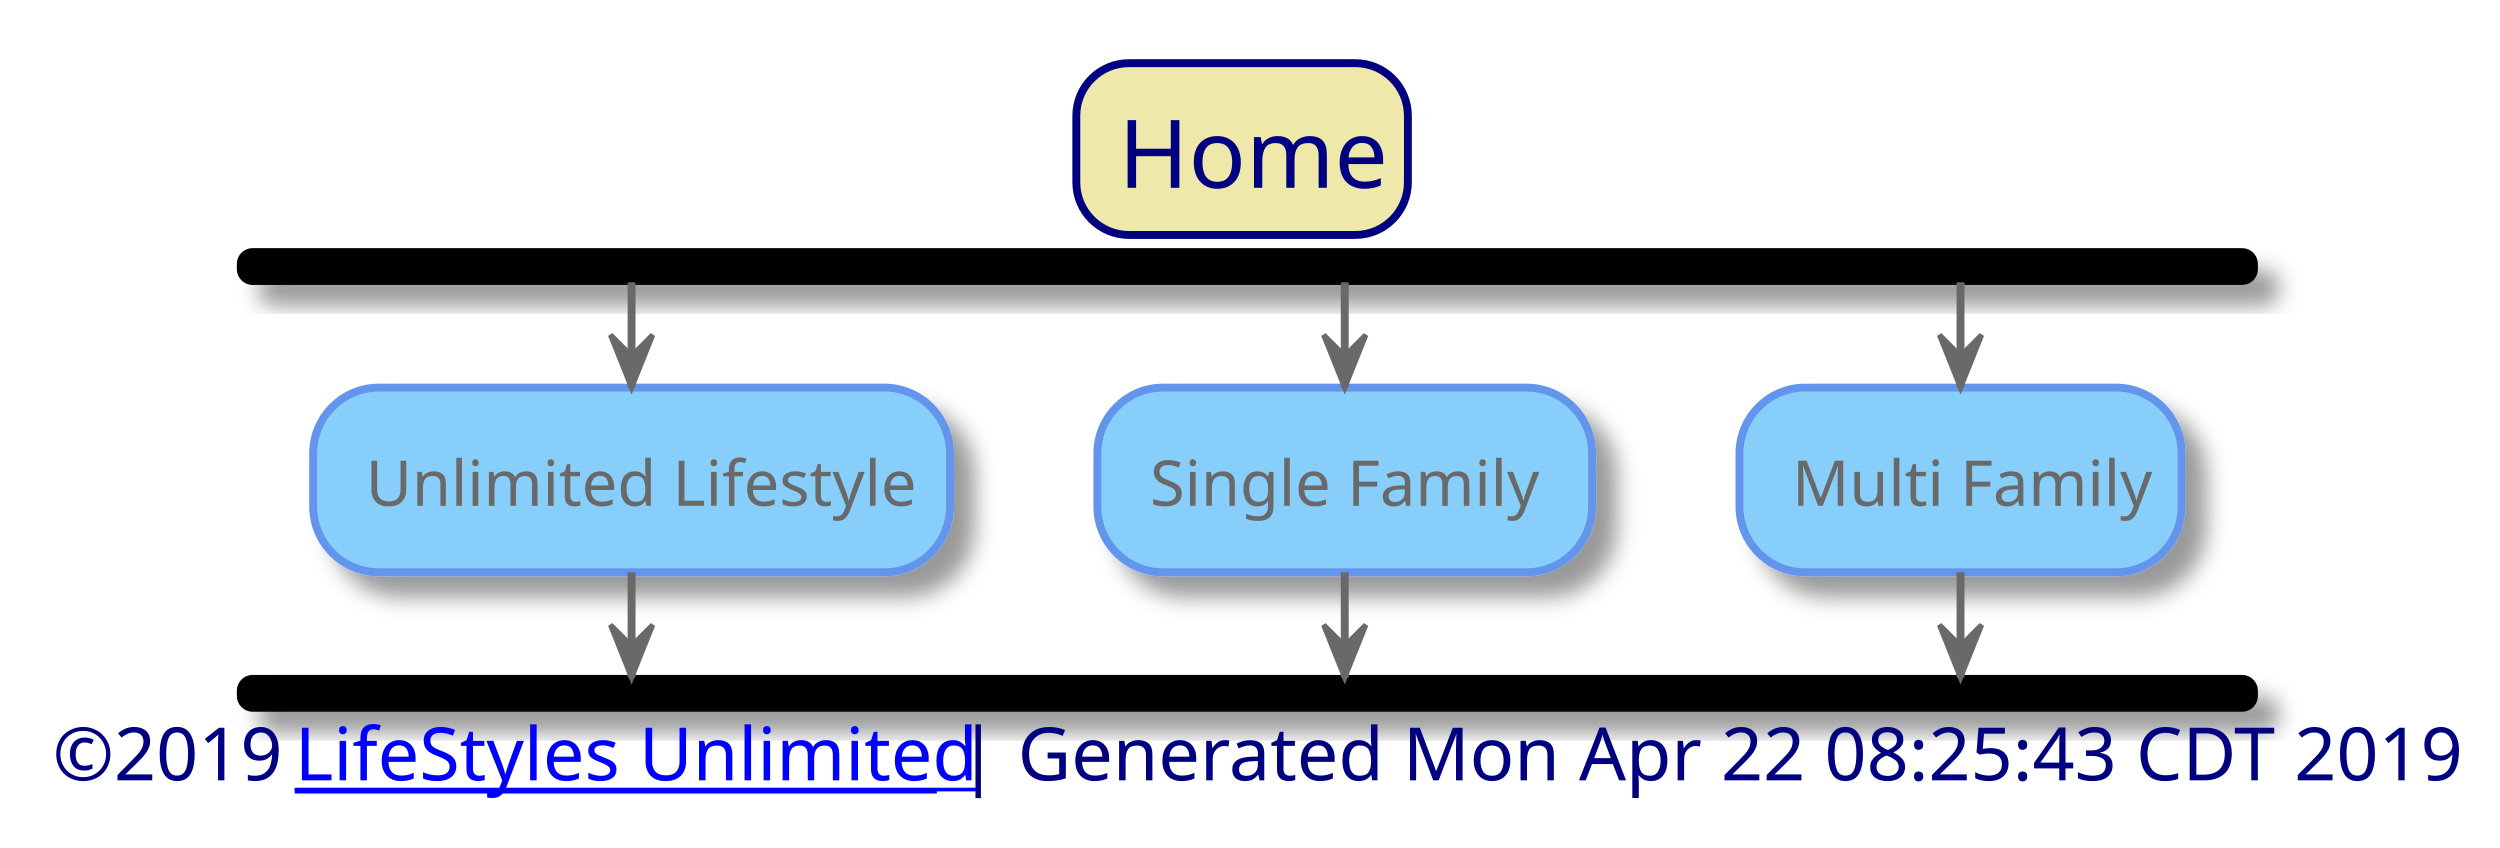
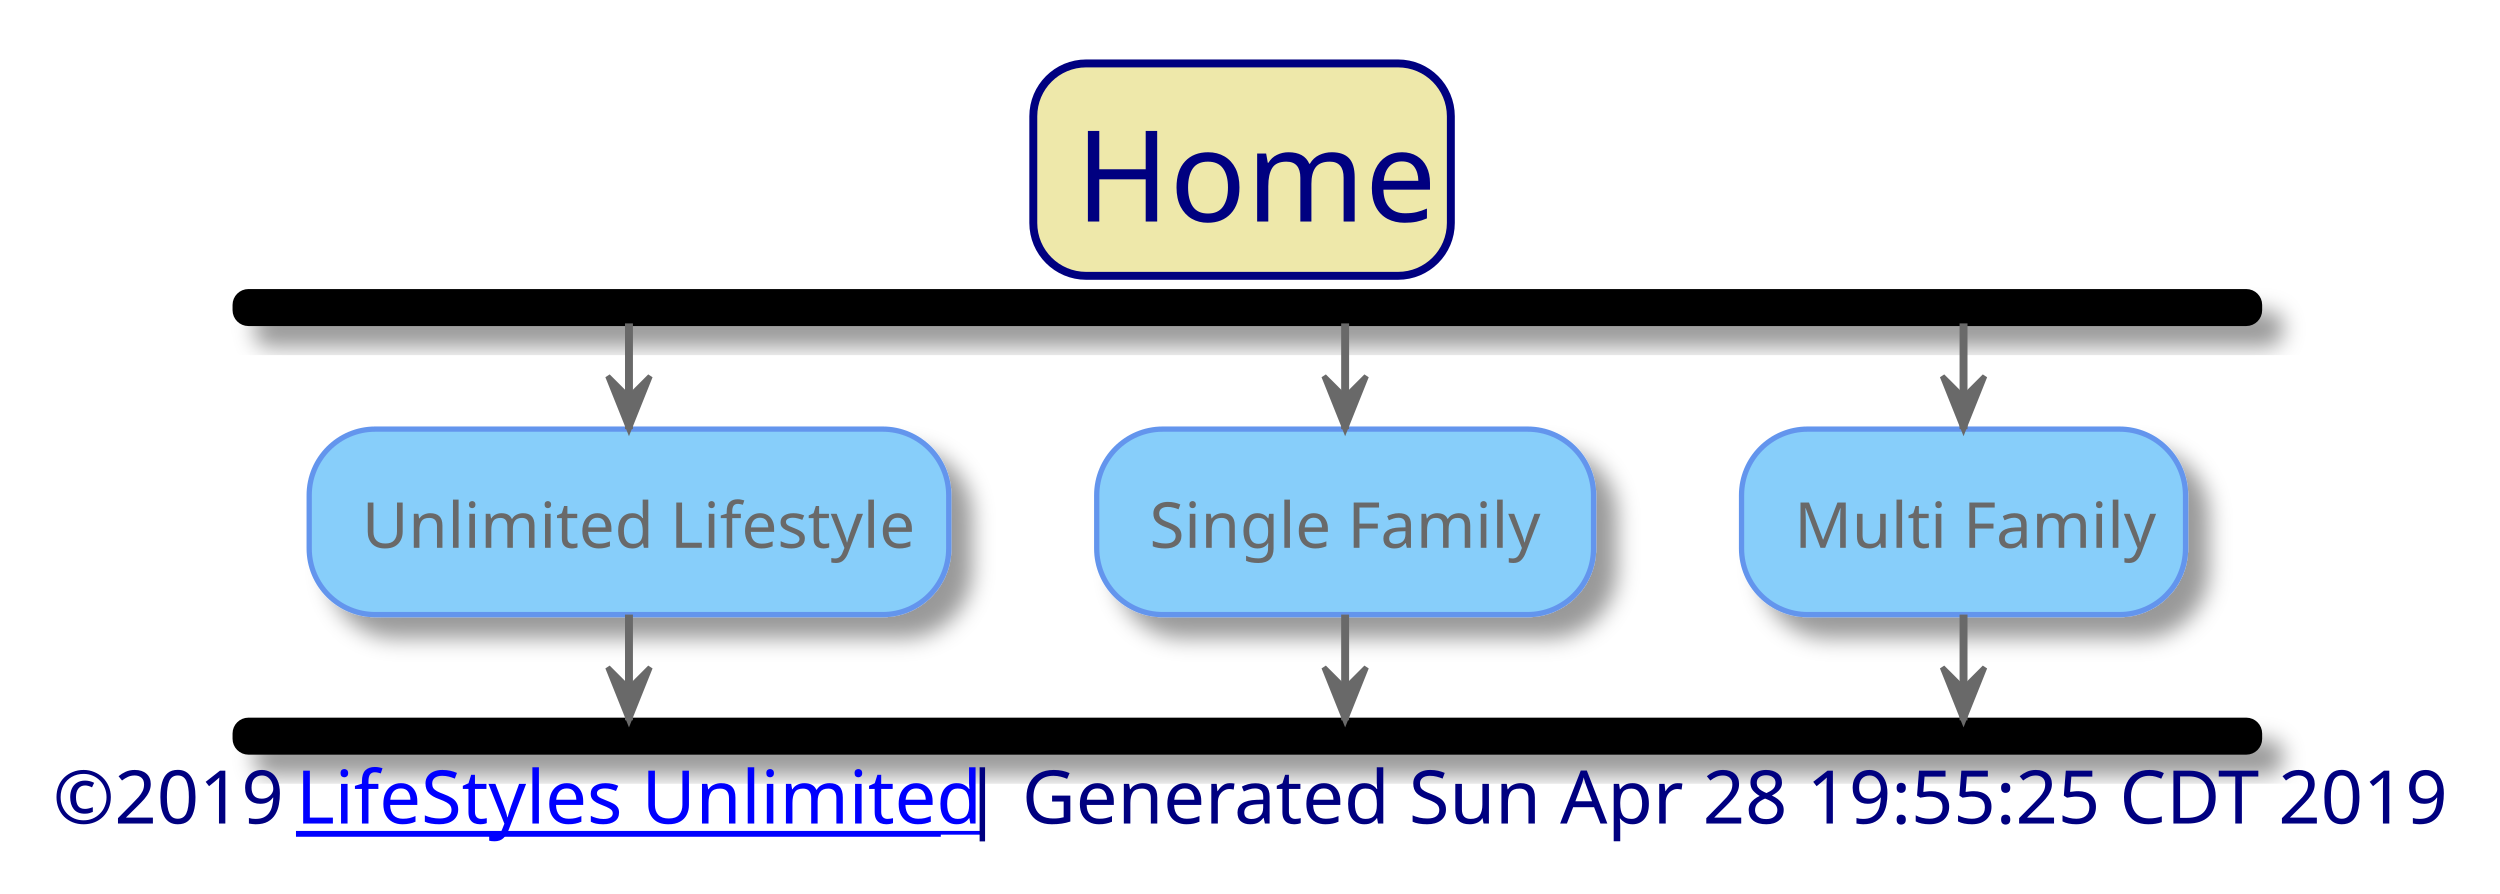
- <svg xmlns="http://www.w3.org/2000/svg" xmlns:xlink="http://www.w3.org/1999/xlink" contentScriptType="application/ecmascript" contentStyleType="text/css" height="161px" preserveAspectRatio="none" style="width:475px;height:161px;" version="1.1" viewBox="0 0 475 161" width="475px" zoomAndPan="magnify">
+ <svg xmlns="http://www.w3.org/2000/svg" xmlns:xlink="http://www.w3.org/1999/xlink" contentScriptType="application/ecmascript" contentStyleType="text/css" height="169px" preserveAspectRatio="none" style="width:473px;height:169px;" version="1.1" viewBox="0 0 473 169" width="473px" zoomAndPan="magnify">
  <defs>
    <style type="text/css">path:hover { stroke: #0000FF !important;}</style>
-     <filter height="300%" id="fljw0ymyp966s" width="300%" x="-1" y="-1">
+     <filter height="300%" id="fxqw0cu1mo06e" width="300%" x="-1" y="-1">
      <feGaussianBlur result="blurOut" stdDeviation="2.0" />
      <feColorMatrix in="blurOut" result="blurOut2" type="matrix" values="0 0 0 0 0 0 0 0 0 0 0 0 0 0 0 0 0 0 .4 0" />
      <feOffset dx="4.0" dy="4.0" in="blurOut2" result="blurOut3" />
      <feBlend in="SourceGraphic" in2="blurOut3" mode="normal" />
    </filter>
  </defs>
  <g>
-     <rect fill="#EEE8AA" height="32.641" rx="10" ry="10" style="stroke: #000080; stroke-width: 1.5;" width="63" x="204.5" y="12" />
-     <text fill="#000080" font-family="sans-serif" font-size="18" lengthAdjust="spacingAndGlyphs" textLength="47" x="212.5" y="35.685">Home</text>
-     <rect fill="#000000" filter="url(#fljw0ymyp966s)" height="6" rx="2.5" ry="2.5" style="stroke: #000000; stroke-width: 1.0;" width="383" x="45.5" y="47.641" />
+     <rect fill="#EEE8AA" height="40.188" rx="10" ry="10" style="stroke: #000080; stroke-width: 1.5;" width="79" x="195.5" y="12" />
+     <text fill="#000080" font-family="sans-serif" font-size="24" lengthAdjust="spacingAndGlyphs" textLength="63" x="203.5" y="41.914">Home</text>
+     <rect fill="#000000" filter="url(#fxqw0cu1mo06e)" height="6" rx="2.5" ry="2.5" style="stroke: #000000; stroke-width: 1.0;" width="383" x="44.5" y="55.188" />
    <a target="_top" xlink:actuate="onRequest" xlink:href="unlimited-lifestyle/index.svg?sanitize=true" xlink:show="new" xlink:title="unlimited-lifestyle/index.svg?sanitize=true" xlink:type="simple">
-       <rect fill="#87CEFA" filter="url(#fljw0ymyp966s)" height="35.094" rx="12.5" ry="12.5" style="stroke: #6495ED; stroke-width: 1.5;" width="121" x="59.5" y="73.641" />
-       <text fill="#696969" font-family="sans-serif" font-size="12" lengthAdjust="spacingAndGlyphs" textLength="101" x="69.5" y="96.098">Unlimited Lifestyle</text>
+       <rect fill="#87CEFA" filter="url(#fxqw0cu1mo06e)" height="35.094" rx="12.5" ry="12.5" style="stroke: #6495ED; stroke-width: 1.0;" width="121" x="58.5" y="81.188" />
+       <text fill="#696969" font-family="sans-serif" font-size="12" lengthAdjust="spacingAndGlyphs" textLength="101" x="68.5" y="103.644">Unlimited Lifestyle</text>
    </a>
    <a target="_top" xlink:actuate="onRequest" xlink:href="single-family/index.svg?sanitize=true" xlink:show="new" xlink:title="single-family/index.svg?sanitize=true" xlink:type="simple">
-       <rect fill="#87CEFA" filter="url(#fljw0ymyp966s)" height="35.094" rx="12.5" ry="12.5" style="stroke: #6495ED; stroke-width: 1.5;" width="94" x="208.5" y="73.641" />
-       <text fill="#696969" font-family="sans-serif" font-size="12" lengthAdjust="spacingAndGlyphs" textLength="74" x="218.5" y="96.098">Single Family</text>
+       <rect fill="#87CEFA" filter="url(#fxqw0cu1mo06e)" height="35.094" rx="12.5" ry="12.5" style="stroke: #6495ED; stroke-width: 1.0;" width="94" x="207.5" y="81.188" />
+       <text fill="#696969" font-family="sans-serif" font-size="12" lengthAdjust="spacingAndGlyphs" textLength="74" x="217.5" y="103.644">Single Family</text>
    </a>
    <a target="_top" xlink:actuate="onRequest" xlink:href="multi-family/index.svg?sanitize=true" xlink:show="new" xlink:title="multi-family/index.svg?sanitize=true" xlink:type="simple">
-       <rect fill="#87CEFA" filter="url(#fljw0ymyp966s)" height="35.094" rx="12.5" ry="12.5" style="stroke: #6495ED; stroke-width: 1.5;" width="84" x="330.5" y="73.641" />
-       <text fill="#696969" font-family="sans-serif" font-size="12" lengthAdjust="spacingAndGlyphs" textLength="64" x="340.5" y="96.098">Multi Family</text>
+       <rect fill="#87CEFA" filter="url(#fxqw0cu1mo06e)" height="35.094" rx="12.5" ry="12.5" style="stroke: #6495ED; stroke-width: 1.0;" width="84" x="329.5" y="81.188" />
+       <text fill="#696969" font-family="sans-serif" font-size="12" lengthAdjust="spacingAndGlyphs" textLength="64" x="339.5" y="103.644">Multi Family</text>
    </a>
-     <rect fill="#000000" filter="url(#fljw0ymyp966s)" height="6" rx="2.5" ry="2.5" style="stroke: #000000; stroke-width: 1.0;" width="383" x="45.5" y="128.734" />
-     <line style="stroke: #696969; stroke-width: 1.5;" x1="120" x2="120" y1="53.641" y2="73.641" />
-     <polygon fill="#696969" points="116,63.641,120,73.641,124,63.641,120,67.641" style="stroke: #696969; stroke-width: 1.0;" />
-     <line style="stroke: #696969; stroke-width: 1.5;" x1="255.5" x2="255.5" y1="53.641" y2="73.641" />
-     <polygon fill="#696969" points="251.5,63.641,255.5,73.641,259.5,63.641,255.5,67.641" style="stroke: #696969; stroke-width: 1.0;" />
-     <line style="stroke: #696969; stroke-width: 1.5;" x1="372.5" x2="372.5" y1="53.641" y2="73.641" />
-     <polygon fill="#696969" points="368.5,63.641,372.5,73.641,376.5,63.641,372.5,67.641" style="stroke: #696969; stroke-width: 1.0;" />
-     <line style="stroke: #696969; stroke-width: 1.5;" x1="120" x2="120" y1="108.734" y2="128.734" />
-     <polygon fill="#696969" points="116,118.734,120,128.734,124,118.734,120,122.734" style="stroke: #696969; stroke-width: 1.0;" />
-     <line style="stroke: #696969; stroke-width: 1.5;" x1="255.5" x2="255.5" y1="108.734" y2="128.734" />
-     <polygon fill="#696969" points="251.5,118.734,255.5,128.734,259.5,118.734,255.5,122.734" style="stroke: #696969; stroke-width: 1.0;" />
-     <line style="stroke: #696969; stroke-width: 1.5;" x1="372.5" x2="372.5" y1="108.734" y2="128.734" />
-     <polygon fill="#696969" points="368.5,118.734,372.5,128.734,376.5,118.734,372.5,122.734" style="stroke: #696969; stroke-width: 1.0;" />
-     <text fill="#000080" font-family="sans-serif" font-size="14" lengthAdjust="spacingAndGlyphs" textLength="42" x="10" y="148.268">©2019</text>
+     <rect fill="#000000" filter="url(#fxqw0cu1mo06e)" height="6" rx="2.5" ry="2.5" style="stroke: #000000; stroke-width: 1.0;" width="383" x="44.5" y="136.281" />
+     <line style="stroke: #696969; stroke-width: 1.5;" x1="119" x2="119" y1="61.188" y2="81.188" />
+     <polygon fill="#696969" points="115,71.188,119,81.188,123,71.188,119,75.188" style="stroke: #696969; stroke-width: 1.0;" />
+     <line style="stroke: #696969; stroke-width: 1.5;" x1="254.5" x2="254.5" y1="61.188" y2="81.188" />
+     <polygon fill="#696969" points="250.5,71.188,254.5,81.188,258.5,71.188,254.5,75.188" style="stroke: #696969; stroke-width: 1.0;" />
+     <line style="stroke: #696969; stroke-width: 1.5;" x1="371.5" x2="371.5" y1="61.188" y2="81.188" />
+     <polygon fill="#696969" points="367.5,71.188,371.5,81.188,375.5,71.188,371.5,75.188" style="stroke: #696969; stroke-width: 1.0;" />
+     <line style="stroke: #696969; stroke-width: 1.5;" x1="119" x2="119" y1="116.281" y2="136.281" />
+     <polygon fill="#696969" points="115,126.281,119,136.281,123,126.281,119,130.281" style="stroke: #696969; stroke-width: 1.0;" />
+     <line style="stroke: #696969; stroke-width: 1.5;" x1="254.5" x2="254.5" y1="116.281" y2="136.281" />
+     <polygon fill="#696969" points="250.5,126.281,254.5,136.281,258.5,126.281,254.5,130.281" style="stroke: #696969; stroke-width: 1.0;" />
+     <line style="stroke: #696969; stroke-width: 1.5;" x1="371.5" x2="371.5" y1="116.281" y2="136.281" />
+     <polygon fill="#696969" points="367.5,126.281,371.5,136.281,375.5,126.281,371.5,130.281" style="stroke: #696969; stroke-width: 1.0;" />
+     <text fill="#000080" font-family="sans-serif" font-size="14" lengthAdjust="spacingAndGlyphs" textLength="42" x="10" y="155.815">©2019</text>
    <a target="_top" xlink:actuate="onRequest" xlink:href="http://www.lifestylesunlimited.com" xlink:show="new" xlink:title="http://www.lifestylesunlimited.com" xlink:type="simple">
-       <text fill="#0000FF" font-family="sans-serif" font-size="14" lengthAdjust="spacingAndGlyphs" text-decoration="underline" textLength="122" x="56" y="148.268">LifeStyles Unlimited</text>
-       <line style="stroke: #0000FF; stroke-width: 1.0;" x1="56" x2="178" y1="150.268" y2="150.268" />
+       <text fill="#0000FF" font-family="sans-serif" font-size="14" lengthAdjust="spacingAndGlyphs" text-decoration="underline" textLength="122" x="56" y="155.815">LifeStyles Unlimited</text>
+       <line style="stroke: #0000FF; stroke-width: 1.0;" x1="56" x2="178" y1="157.815" y2="157.815" />
    </a>
-     <text fill="#000080" font-family="sans-serif" font-size="14" lengthAdjust="spacingAndGlyphs" textLength="281" x="182" y="148.268">| Generated Mon Apr 22 08:25:43 CDT 2019</text>
+     <text fill="#000080" font-family="sans-serif" font-size="14" lengthAdjust="spacingAndGlyphs" textLength="279" x="182" y="155.815">| Generated Sun Apr 28 19:55:25 CDT 2019</text>
  </g>
</svg>
